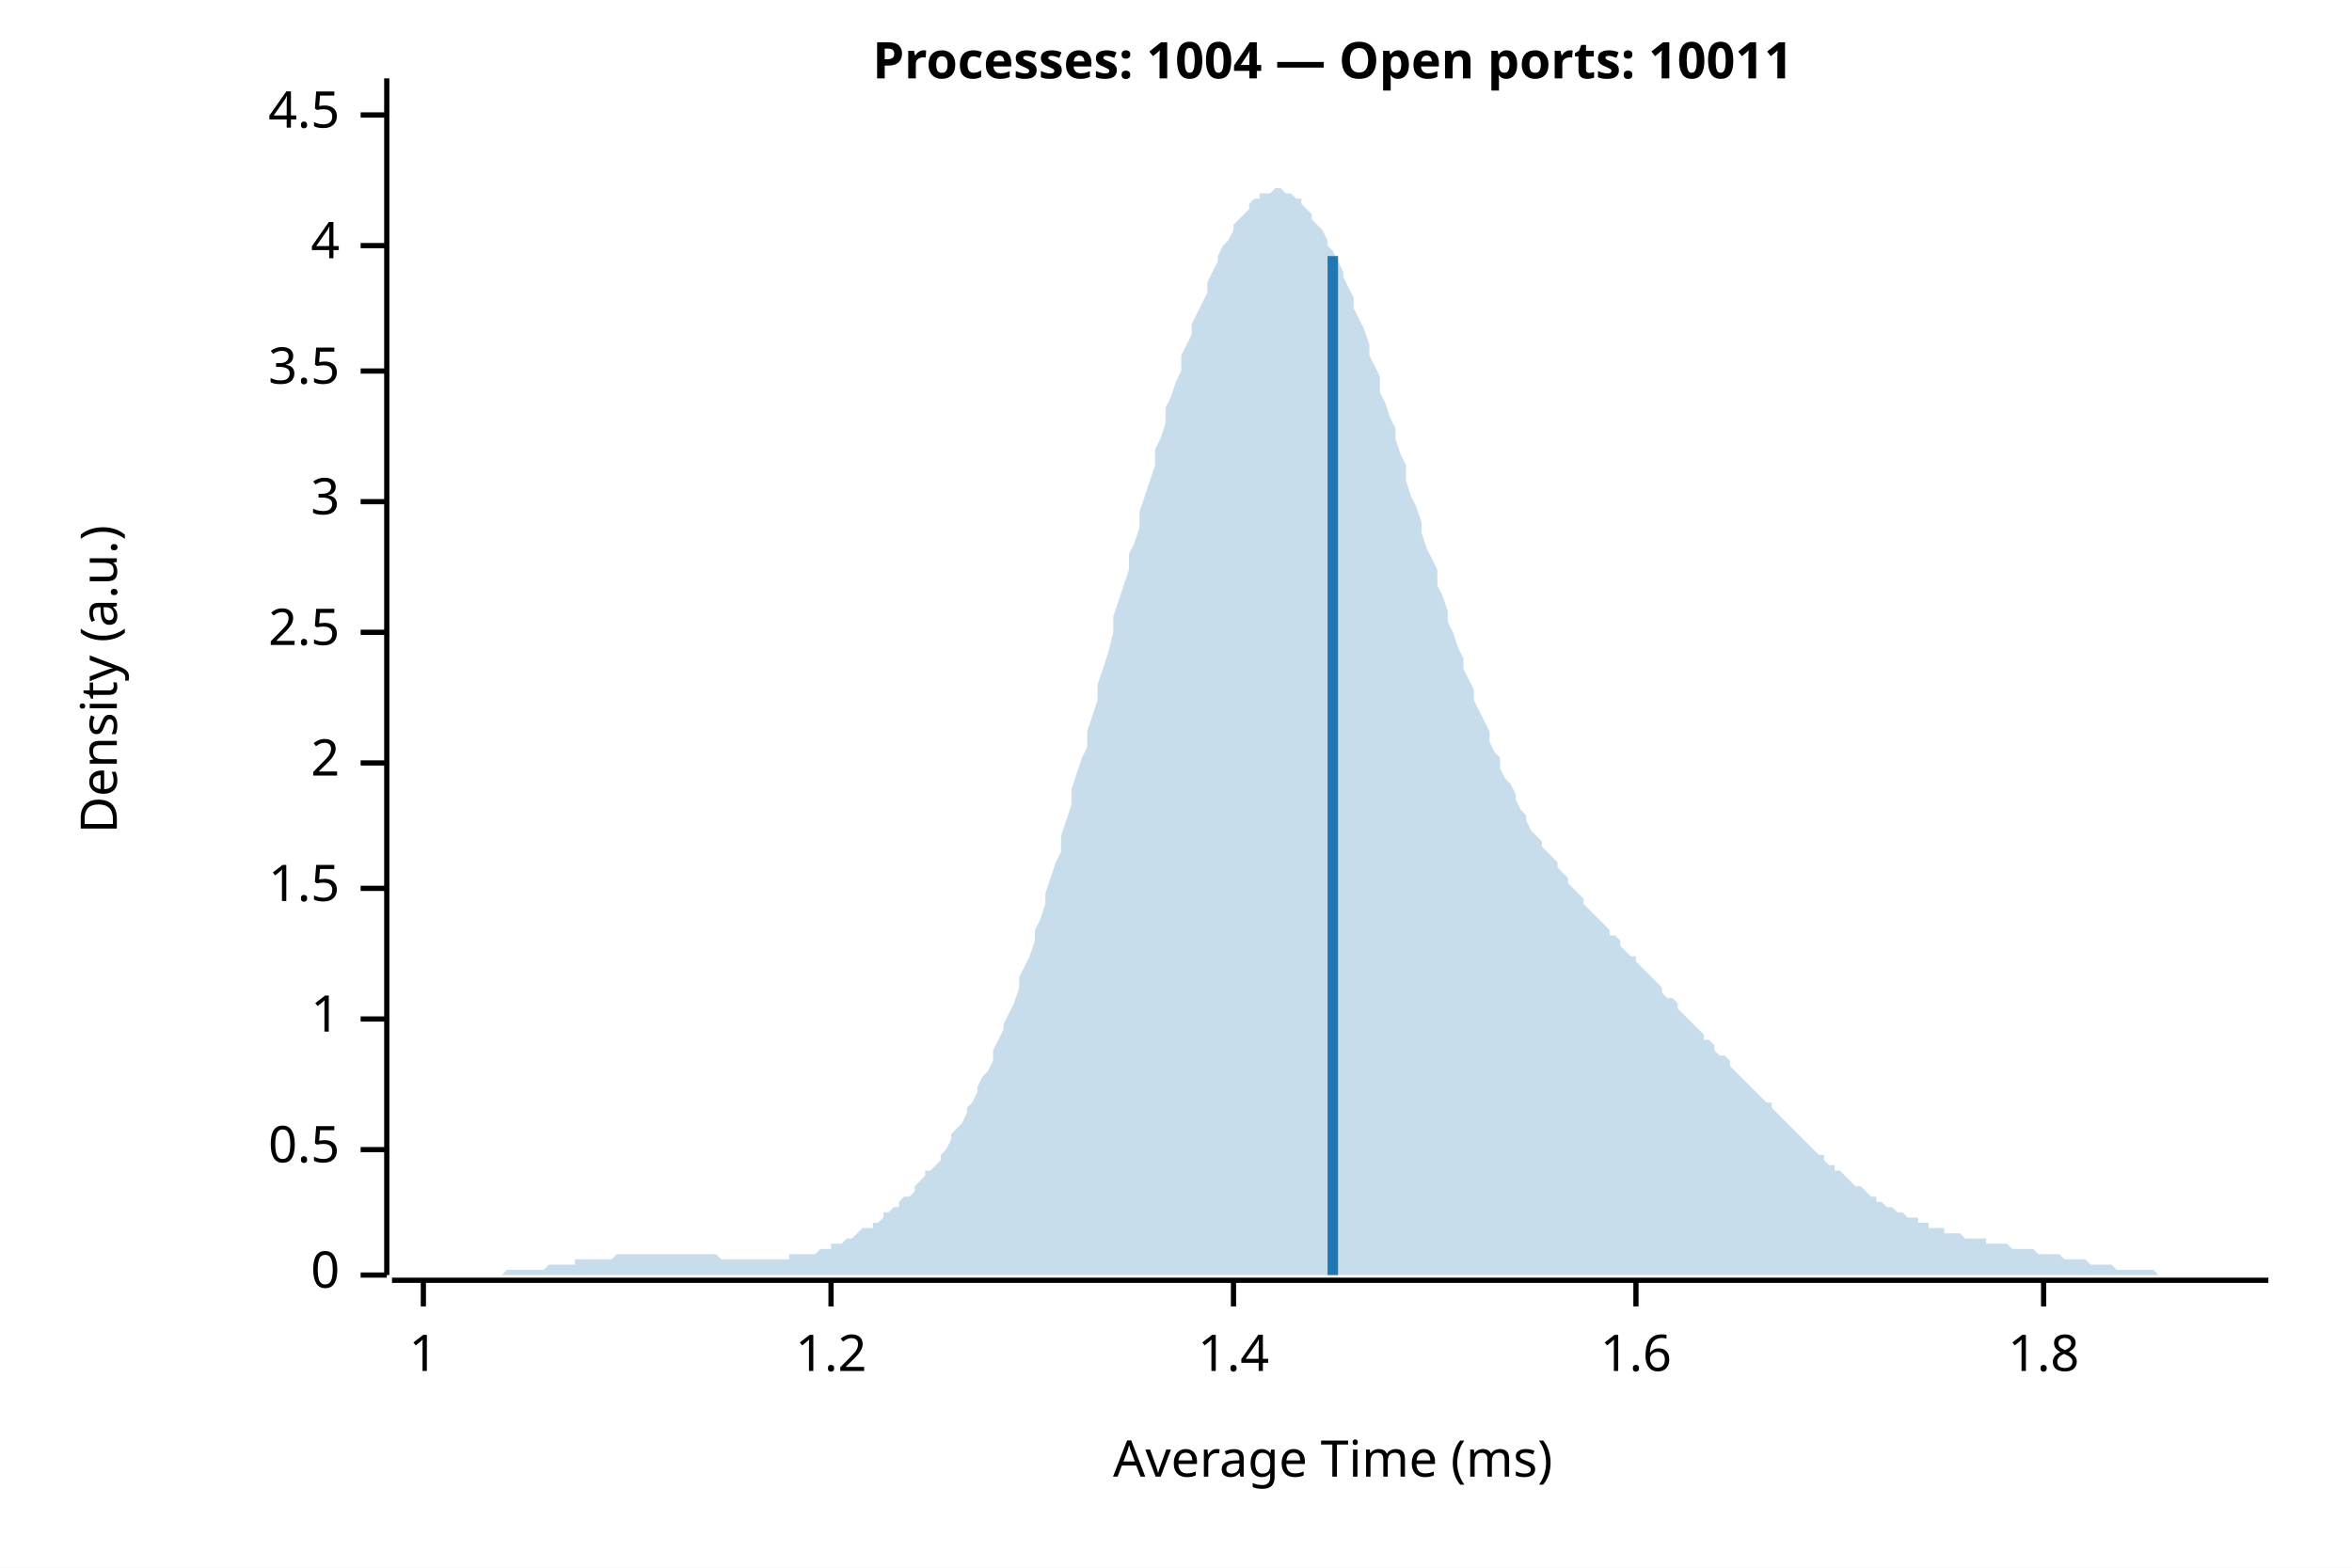
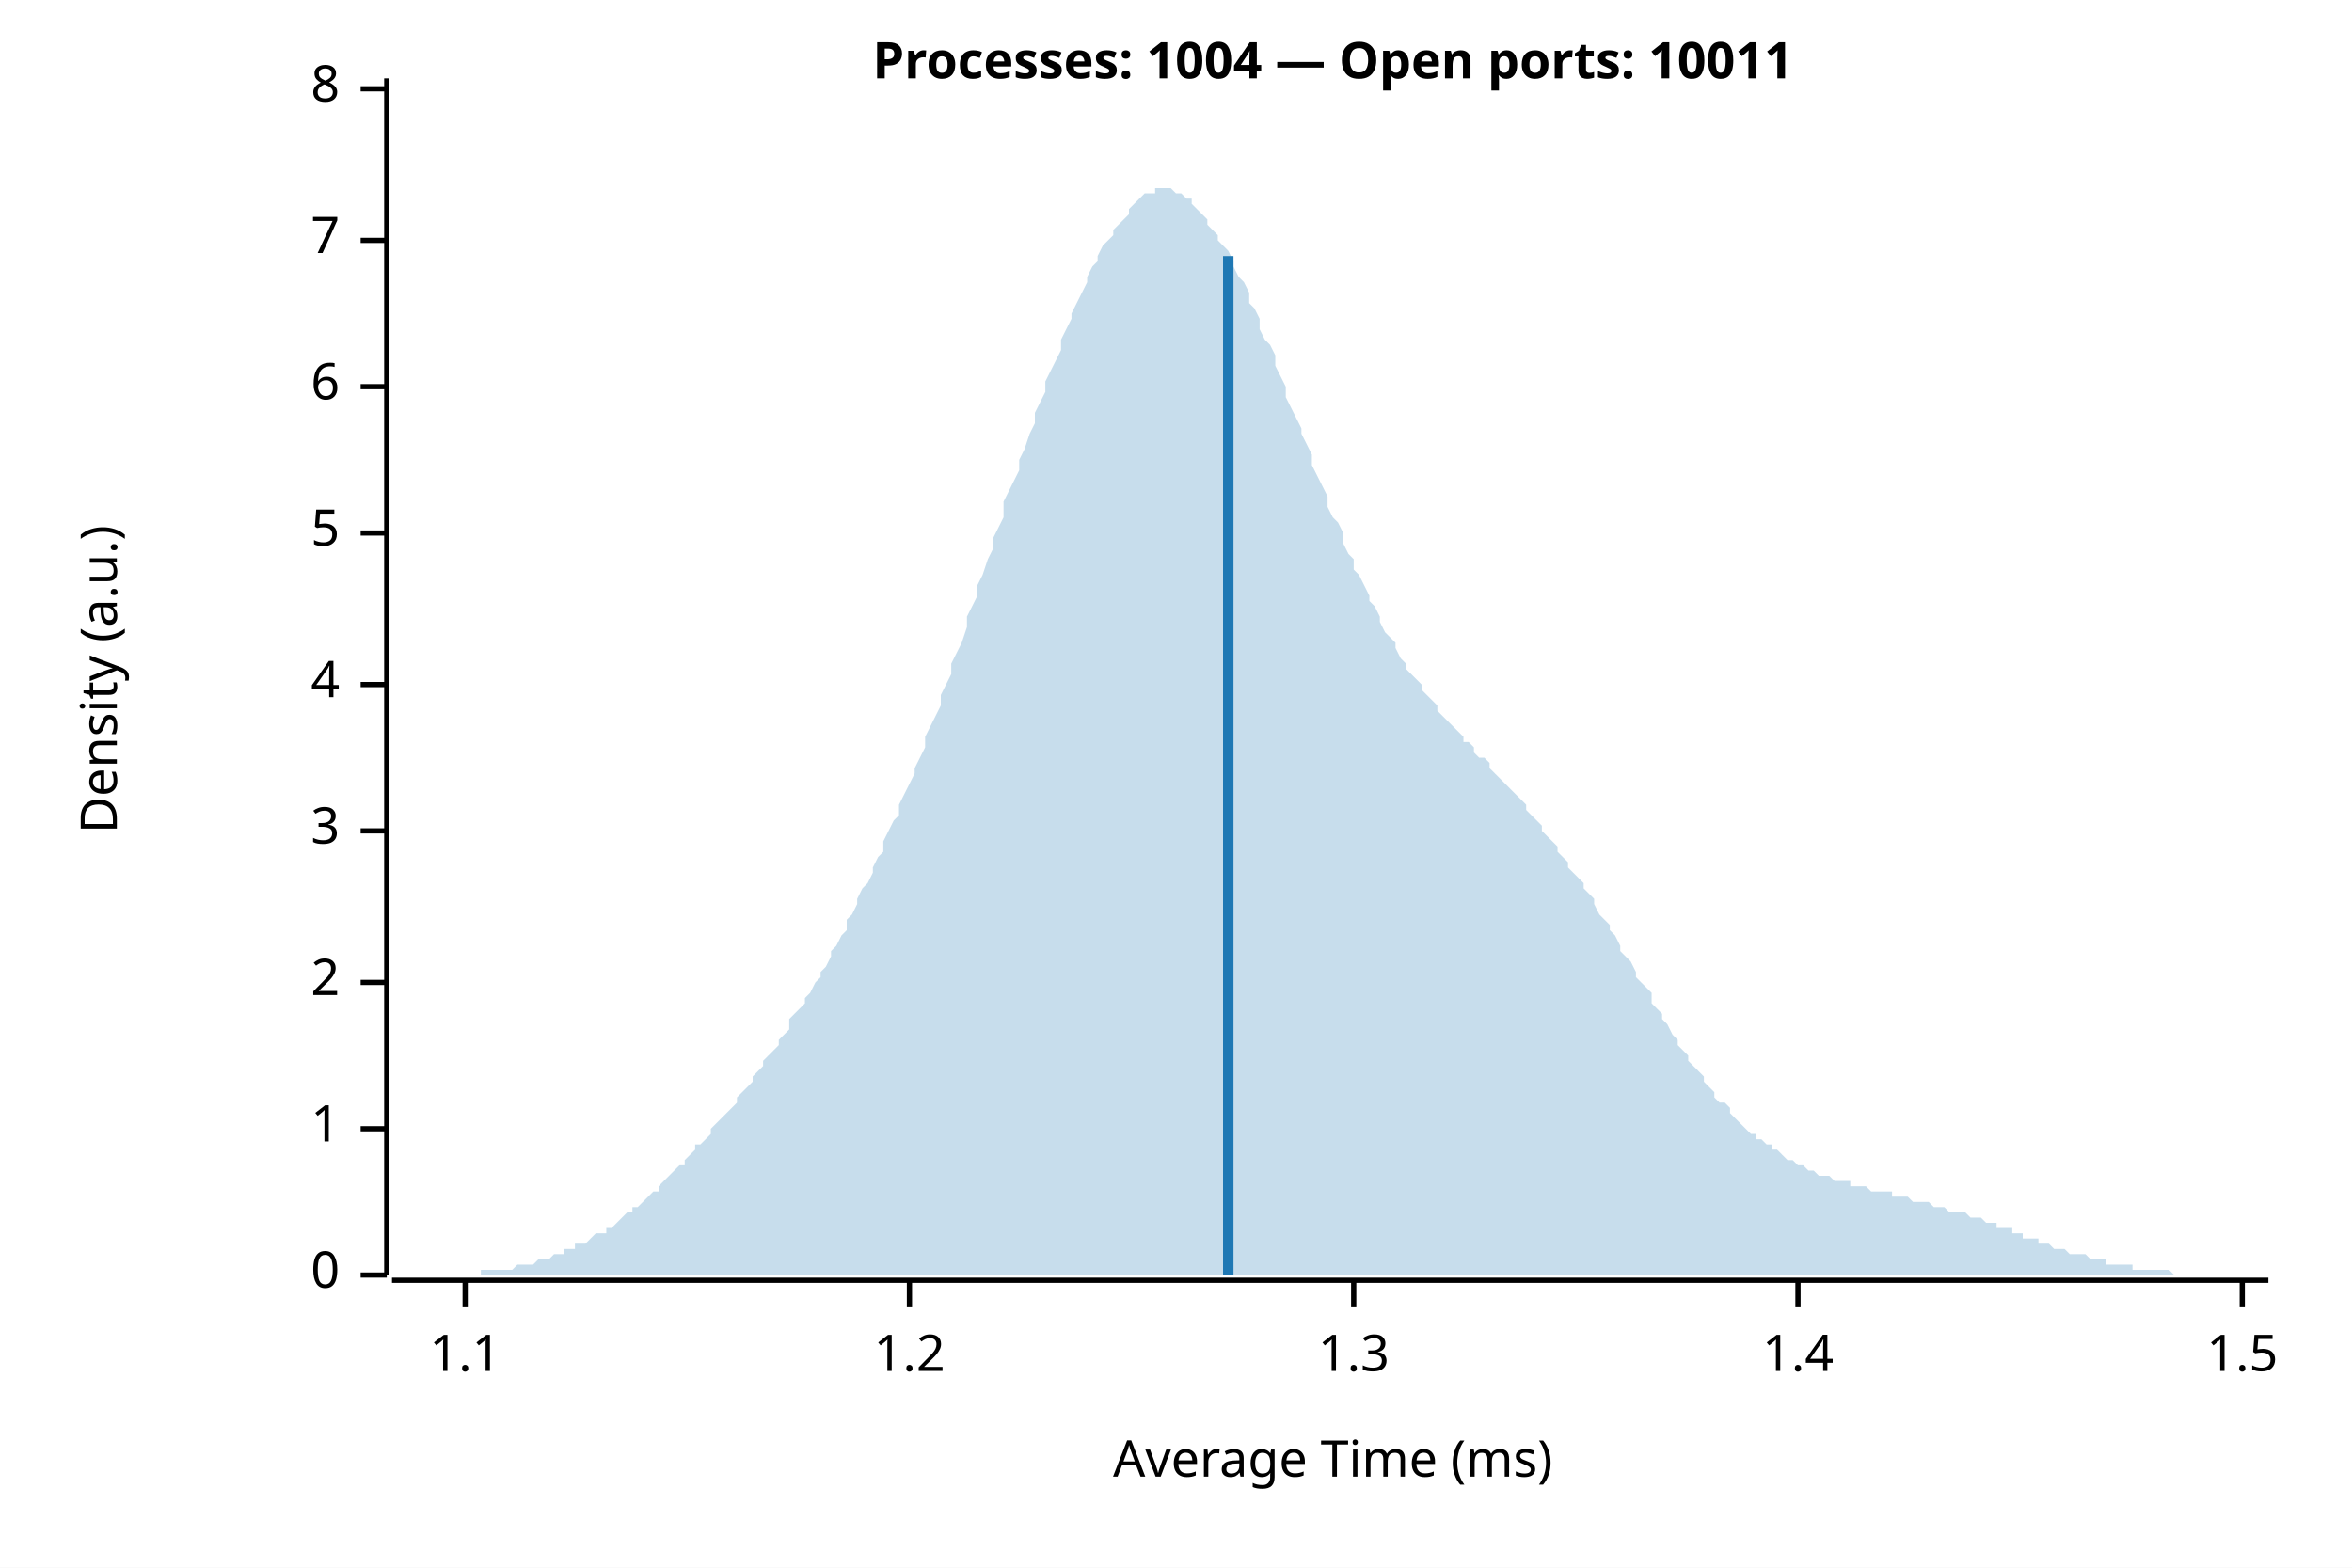
<svg xmlns="http://www.w3.org/2000/svg" width="450" height="300" viewBox="0 0 450 300">
  <rect width="100%" height="100%" fill="white" />
  <text x="255" y="15" font-weight="bold" text-anchor="middle" font-family="sans-serif" font-size="9.677" opacity="1" fill="#000000">Processes: 1004 — Open ports: 10011</text>
  <text x="15" y="130" dy="0.76em" text-anchor="middle" font-family="sans-serif" font-size="9.677" opacity="1" fill="#000000" transform="rotate(270, 15, 130)">
Density (a.u.)
</text>
  <text x="255" y="285" dy="-0.5ex" text-anchor="middle" font-family="sans-serif" font-size="9.677" opacity="1" fill="#000000">
Average Time (ms)
</text>
  <polyline fill="none" opacity="1" stroke="#000000" stroke-width="1" points="74,15 74,244 " />
  <text x="65" y="244" dy="0.5ex" text-anchor="end" font-family="sans-serif" font-size="9.677" opacity="1" fill="#000000">
0
</text>
  <polyline fill="none" opacity="1" stroke="#000000" stroke-width="1" points="69,244 74,244 " />
-   <text x="65" y="220" dy="0.5ex" text-anchor="end" font-family="sans-serif" font-size="9.677" opacity="1" fill="#000000">
- 0.5
- </text>
-   <polyline fill="none" opacity="1" stroke="#000000" stroke-width="1" points="69,220 74,220 " />
-   <text x="65" y="195" dy="0.5ex" text-anchor="end" font-family="sans-serif" font-size="9.677" opacity="1" fill="#000000">
+   <text x="65" y="216" dy="0.5ex" text-anchor="end" font-family="sans-serif" font-size="9.677" opacity="1" fill="#000000">
1
</text>
-   <polyline fill="none" opacity="1" stroke="#000000" stroke-width="1" points="69,195 74,195 " />
-   <text x="65" y="170" dy="0.5ex" text-anchor="end" font-family="sans-serif" font-size="9.677" opacity="1" fill="#000000">
+   <polyline fill="none" opacity="1" stroke="#000000" stroke-width="1" points="69,216 74,216 " />
+   <text x="65" y="188" dy="0.5ex" text-anchor="end" font-family="sans-serif" font-size="9.677" opacity="1" fill="#000000">
+ 2
+ </text>
+   <polyline fill="none" opacity="1" stroke="#000000" stroke-width="1" points="69,188 74,188 " />
+   <text x="65" y="159" dy="0.5ex" text-anchor="end" font-family="sans-serif" font-size="9.677" opacity="1" fill="#000000">
+ 3
+ </text>
+   <polyline fill="none" opacity="1" stroke="#000000" stroke-width="1" points="69,159 74,159 " />
+   <text x="65" y="131" dy="0.5ex" text-anchor="end" font-family="sans-serif" font-size="9.677" opacity="1" fill="#000000">
+ 4
+ </text>
+   <polyline fill="none" opacity="1" stroke="#000000" stroke-width="1" points="69,131 74,131 " />
+   <text x="65" y="102" dy="0.5ex" text-anchor="end" font-family="sans-serif" font-size="9.677" opacity="1" fill="#000000">
+ 5
+ </text>
+   <polyline fill="none" opacity="1" stroke="#000000" stroke-width="1" points="69,102 74,102 " />
+   <text x="65" y="74" dy="0.5ex" text-anchor="end" font-family="sans-serif" font-size="9.677" opacity="1" fill="#000000">
+ 6
+ </text>
+   <polyline fill="none" opacity="1" stroke="#000000" stroke-width="1" points="69,74 74,74 " />
+   <text x="65" y="46" dy="0.5ex" text-anchor="end" font-family="sans-serif" font-size="9.677" opacity="1" fill="#000000">
+ 7
+ </text>
+   <polyline fill="none" opacity="1" stroke="#000000" stroke-width="1" points="69,46 74,46 " />
+   <text x="65" y="17" dy="0.5ex" text-anchor="end" font-family="sans-serif" font-size="9.677" opacity="1" fill="#000000">
+ 8
+ </text>
+   <polyline fill="none" opacity="1" stroke="#000000" stroke-width="1" points="69,17 74,17 " />
+   <polyline fill="none" opacity="1" stroke="#000000" stroke-width="1" points="75,245 434,245 " />
+   <text x="89" y="255" dy="0.76em" text-anchor="middle" font-family="sans-serif" font-size="9.677" opacity="1" fill="#000000">
+ 1.1
+ </text>
+   <polyline fill="none" opacity="1" stroke="#000000" stroke-width="1" points="89,245 89,250 " />
+   <text x="174" y="255" dy="0.76em" text-anchor="middle" font-family="sans-serif" font-size="9.677" opacity="1" fill="#000000">
+ 1.2
+ </text>
+   <polyline fill="none" opacity="1" stroke="#000000" stroke-width="1" points="174,245 174,250 " />
+   <text x="259" y="255" dy="0.76em" text-anchor="middle" font-family="sans-serif" font-size="9.677" opacity="1" fill="#000000">
+ 1.3
+ </text>
+   <polyline fill="none" opacity="1" stroke="#000000" stroke-width="1" points="259,245 259,250 " />
+   <text x="344" y="255" dy="0.76em" text-anchor="middle" font-family="sans-serif" font-size="9.677" opacity="1" fill="#000000">
+ 1.4
+ </text>
+   <polyline fill="none" opacity="1" stroke="#000000" stroke-width="1" points="344,245 344,250 " />
+   <text x="429" y="255" dy="0.76em" text-anchor="middle" font-family="sans-serif" font-size="9.677" opacity="1" fill="#000000">
1.5
</text>
-   <polyline fill="none" opacity="1" stroke="#000000" stroke-width="1" points="69,170 74,170 " />
-   <text x="65" y="146" dy="0.5ex" text-anchor="end" font-family="sans-serif" font-size="9.677" opacity="1" fill="#000000">
- 2
- </text>
-   <polyline fill="none" opacity="1" stroke="#000000" stroke-width="1" points="69,146 74,146 " />
-   <text x="65" y="121" dy="0.5ex" text-anchor="end" font-family="sans-serif" font-size="9.677" opacity="1" fill="#000000">
- 2.5
- </text>
-   <polyline fill="none" opacity="1" stroke="#000000" stroke-width="1" points="69,121 74,121 " />
-   <text x="65" y="96" dy="0.5ex" text-anchor="end" font-family="sans-serif" font-size="9.677" opacity="1" fill="#000000">
- 3
- </text>
-   <polyline fill="none" opacity="1" stroke="#000000" stroke-width="1" points="69,96 74,96 " />
-   <text x="65" y="71" dy="0.5ex" text-anchor="end" font-family="sans-serif" font-size="9.677" opacity="1" fill="#000000">
- 3.5
- </text>
-   <polyline fill="none" opacity="1" stroke="#000000" stroke-width="1" points="69,71 74,71 " />
-   <text x="65" y="47" dy="0.5ex" text-anchor="end" font-family="sans-serif" font-size="9.677" opacity="1" fill="#000000">
- 4
- </text>
-   <polyline fill="none" opacity="1" stroke="#000000" stroke-width="1" points="69,47 74,47 " />
-   <text x="65" y="22" dy="0.5ex" text-anchor="end" font-family="sans-serif" font-size="9.677" opacity="1" fill="#000000">
- 4.5
- </text>
-   <polyline fill="none" opacity="1" stroke="#000000" stroke-width="1" points="69,22 74,22 " />
-   <polyline fill="none" opacity="1" stroke="#000000" stroke-width="1" points="75,245 434,245 " />
-   <text x="81" y="255" dy="0.76em" text-anchor="middle" font-family="sans-serif" font-size="9.677" opacity="1" fill="#000000">
- 1
- </text>
-   <polyline fill="none" opacity="1" stroke="#000000" stroke-width="1" points="81,245 81,250 " />
-   <text x="159" y="255" dy="0.76em" text-anchor="middle" font-family="sans-serif" font-size="9.677" opacity="1" fill="#000000">
- 1.2
- </text>
-   <polyline fill="none" opacity="1" stroke="#000000" stroke-width="1" points="159,245 159,250 " />
-   <text x="236" y="255" dy="0.76em" text-anchor="middle" font-family="sans-serif" font-size="9.677" opacity="1" fill="#000000">
- 1.4
- </text>
-   <polyline fill="none" opacity="1" stroke="#000000" stroke-width="1" points="236,245 236,250 " />
-   <text x="313" y="255" dy="0.76em" text-anchor="middle" font-family="sans-serif" font-size="9.677" opacity="1" fill="#000000">
- 1.6
- </text>
-   <polyline fill="none" opacity="1" stroke="#000000" stroke-width="1" points="313,245 313,250 " />
-   <text x="391" y="255" dy="0.76em" text-anchor="middle" font-family="sans-serif" font-size="9.677" opacity="1" fill="#000000">
- 1.8
- </text>
-   <polyline fill="none" opacity="1" stroke="#000000" stroke-width="1" points="391,245 391,250 " />
-   <polygon opacity="0.25" fill="#1F78B4" points="75,244 75,244 76,244 77,244 77,244 78,244 79,244 80,244 80,244 81,244 82,244 82,244 83,244 84,244 85,244 85,244 86,244 87,244 87,244 88,244 89,244 90,244 90,244 91,244 92,244 92,244 93,244 94,244 95,244 95,244 96,244 97,243 98,243 98,243 99,243 100,243 100,243 101,243 102,243 103,243 103,243 104,243 105,242 105,242 106,242 107,242 108,242 108,242 109,242 110,242 110,241 111,241 112,241 113,241 113,241 114,241 115,241 116,241 116,241 117,241 118,240 118,240 119,240 120,240 121,240 121,240 122,240 123,240 123,240 124,240 125,240 126,240 126,240 127,240 128,240 128,240 129,240 130,240 131,240 131,240 132,240 133,240 133,240 134,240 135,240 136,240 136,240 137,240 138,241 139,241 139,241 140,241 141,241 141,241 142,241 143,241 144,241 144,241 145,241 146,241 146,241 147,241 148,241 149,241 149,241 150,241 151,241 151,240 152,240 153,240 154,240 154,240 155,240 156,240 157,239 157,239 158,239 159,239 159,238 160,238 161,238 162,237 162,237 163,237 164,236 164,236 165,235 166,235 167,235 167,234 168,234 169,233 169,232 170,232 171,231 172,231 172,230 173,229 174,229 175,228 175,227 176,226 177,225 177,224 178,224 179,223 180,222 180,221 181,220 182,218 182,217 183,216 184,215 185,213 185,212 186,211 187,209 187,208 188,206 189,205 190,203 190,201 191,199 192,197 192,196 193,194 194,192 195,189 195,187 196,185 197,183 198,180 198,178 199,176 200,173 200,171 201,168 202,165 203,163 203,160 204,157 205,154 205,151 206,148 207,145 208,143 208,140 209,137 210,134 210,131 211,128 212,125 213,121 213,118 214,115 215,112 216,109 216,106 217,104 218,101 218,98 219,95 220,92 221,89 221,86 222,84 223,81 223,78 224,76 225,73 226,71 226,68 227,66 228,64 228,62 229,60 230,58 231,56 231,54 232,52 233,50 233,49 234,47 235,46 236,44 236,43 237,42 238,41 239,40 239,39 240,38 241,38 241,37 242,37 243,37 244,36 244,36 245,36 246,37 246,37 247,37 248,38 249,38 249,39 250,40 251,41 251,42 252,43 253,44 254,46 254,47 255,48 256,50 257,52 257,53 258,55 259,57 259,59 260,61 261,63 262,66 262,68 263,70 264,72 264,75 265,77 266,80 267,82 267,84 268,87 269,89 269,92 270,95 271,97 272,100 272,102 273,105 274,107 275,109 275,112 276,114 277,117 277,119 278,121 279,124 280,126 280,128 281,130 282,132 282,134 283,136 284,138 285,140 285,142 286,144 287,145 287,147 288,149 289,150 290,152 290,153 291,155 292,156 292,157 293,159 294,160 295,161 295,162 296,163 297,164 298,165 298,166 299,167 300,168 300,169 301,170 302,171 303,172 303,173 304,174 305,175 305,175 306,176 307,177 308,178 308,179 309,179 310,180 310,181 311,182 312,183 313,183 313,184 314,185 315,186 316,187 316,187 317,188 318,189 318,190 319,191 320,191 321,192 321,193 322,194 323,195 323,195 324,196 325,197 326,198 326,199 327,199 328,200 328,201 329,202 330,202 331,203 331,204 332,205 333,206 333,206 334,207 335,208 336,209 336,209 337,210 338,211 339,211 339,212 340,213 341,214 341,214 342,215 343,216 344,217 344,217 345,218 346,219 346,219 347,220 348,221 349,221 349,222 350,223 351,223 351,224 352,224 353,225 354,226 354,226 355,227 356,227 357,228 357,228 358,229 359,229 359,230 360,230 361,231 362,231 362,231 363,232 364,232 364,232 365,233 366,233 367,233 367,234 368,234 369,234 369,235 370,235 371,235 372,235 372,236 373,236 374,236 375,236 375,236 376,237 377,237 377,237 378,237 379,237 380,237 380,238 381,238 382,238 382,238 383,238 384,238 385,239 385,239 386,239 387,239 387,239 388,239 389,239 390,240 390,240 391,240 392,240 392,240 393,240 394,240 395,241 395,241 396,241 397,241 398,241 398,241 399,241 400,242 400,242 401,242 402,242 403,242 403,242 404,242 405,243 405,243 406,243 407,243 408,243 408,243 409,243 410,243 410,243 411,243 412,243 413,244 413,244 414,244 415,244 416,244 416,244 417,244 418,244 418,244 419,244 420,244 421,244 421,244 422,244 423,244 423,244 424,244 425,244 426,244 426,244 427,244 428,244 428,244 429,244 430,244 431,244 431,244 432,244 433,244 434,244 434,244 75,244 " />
-   <polyline fill="none" opacity="1" stroke="#1F78B4" stroke-width="2" points="255,244 255,49 " />
+   <polyline fill="none" opacity="1" stroke="#000000" stroke-width="1" points="429,245 429,250 " />
+   <polygon opacity="0.25" fill="#1F78B4" points="75,244 75,244 76,244 77,244 77,244 78,244 79,244 80,244 80,244 81,244 82,244 82,244 83,244 84,244 85,244 85,244 86,244 87,244 87,244 88,244 89,244 90,244 90,244 91,244 92,244 92,243 93,243 94,243 95,243 95,243 96,243 97,243 98,243 98,243 99,242 100,242 100,242 101,242 102,242 103,241 103,241 104,241 105,241 105,241 106,240 107,240 108,240 108,239 109,239 110,239 110,238 111,238 112,238 113,237 113,237 114,236 115,236 116,236 116,235 117,235 118,234 118,234 119,233 120,232 121,232 121,231 122,231 123,230 123,230 124,229 125,228 126,228 126,227 127,226 128,225 128,225 129,224 130,223 131,223 131,222 132,221 133,220 133,219 134,219 135,218 136,217 136,216 137,215 138,214 139,213 139,213 140,212 141,211 141,210 142,209 143,208 144,207 144,206 145,205 146,204 146,203 147,202 148,201 149,200 149,199 150,198 151,197 151,195 152,194 153,193 154,192 154,191 155,190 156,188 157,187 157,186 158,185 159,183 159,182 160,181 161,179 162,178 162,176 163,175 164,173 164,172 165,170 166,169 167,167 167,166 168,164 169,163 169,161 170,159 171,157 172,156 172,154 173,152 174,150 175,148 175,147 176,145 177,143 177,141 178,139 179,137 180,135 180,133 181,131 182,129 182,127 183,125 184,123 185,120 185,118 186,116 187,114 187,112 188,110 189,107 190,105 190,103 191,101 192,99 192,96 193,94 194,92 195,90 195,88 196,86 197,83 198,81 198,79 199,77 200,75 200,73 201,71 202,69 203,67 203,65 204,63 205,61 205,60 206,58 207,56 208,54 208,53 209,51 210,50 210,49 211,47 212,46 213,45 213,44 214,43 215,42 216,41 216,40 217,39 218,38 218,38 219,37 220,37 221,37 221,36 222,36 223,36 223,36 224,36 225,37 226,37 226,37 227,38 228,38 228,39 229,40 230,41 231,42 231,43 232,44 233,45 233,46 234,47 235,48 236,50 236,51 237,53 238,54 239,56 239,58 240,59 241,61 241,63 242,65 243,66 244,68 244,70 245,72 246,74 246,76 247,78 248,80 249,82 249,83 250,85 251,87 251,89 252,91 253,93 254,95 254,97 255,99 256,100 257,102 257,104 258,106 259,107 259,109 260,110 261,112 262,114 262,115 263,116 264,118 264,119 265,121 266,122 267,123 267,124 268,126 269,127 269,128 270,129 271,130 272,131 272,132 273,133 274,134 275,135 275,136 276,137 277,138 277,138 278,139 279,140 280,141 280,142 281,142 282,143 282,144 283,145 284,145 285,146 285,147 286,148 287,149 287,149 288,150 289,151 290,152 290,152 291,153 292,154 292,155 293,156 294,157 295,158 295,159 296,160 297,161 298,162 298,163 299,164 300,165 300,166 301,167 302,168 303,169 303,170 304,171 305,172 305,173 306,175 307,176 308,177 308,178 309,179 310,181 310,182 311,183 312,184 313,186 313,187 314,188 315,189 316,190 316,192 317,193 318,194 318,195 319,196 320,198 321,199 321,200 322,201 323,202 323,203 324,204 325,205 326,206 326,207 327,208 328,209 328,210 329,211 330,211 331,212 331,213 332,214 333,215 333,215 334,216 335,217 336,217 336,218 337,218 338,219 339,219 339,220 340,220 341,221 341,221 342,222 343,222 344,223 344,223 345,223 346,224 346,224 347,224 348,225 349,225 349,225 350,225 351,226 351,226 352,226 353,226 354,226 354,227 355,227 356,227 357,227 357,227 358,228 359,228 359,228 360,228 361,228 362,228 362,229 363,229 364,229 364,229 365,229 366,230 367,230 367,230 368,230 369,230 369,230 370,231 371,231 372,231 372,231 373,232 374,232 375,232 375,232 376,232 377,233 377,233 378,233 379,233 380,234 380,234 381,234 382,234 382,235 383,235 384,235 385,235 385,236 386,236 387,236 387,237 388,237 389,237 390,237 390,238 391,238 392,238 392,238 393,239 394,239 395,239 395,239 396,240 397,240 398,240 398,240 399,240 400,241 400,241 401,241 402,241 403,241 403,242 404,242 405,242 405,242 406,242 407,242 408,242 408,243 409,243 410,243 410,243 411,243 412,243 413,243 413,243 414,243 415,243 416,244 416,244 417,244 418,244 418,244 419,244 420,244 421,244 421,244 422,244 423,244 423,244 424,244 425,244 426,244 426,244 427,244 428,244 428,244 429,244 430,244 431,244 431,244 432,244 433,244 434,244 434,244 75,244 " />
+   <polyline fill="none" opacity="1" stroke="#1F78B4" stroke-width="2" points="235,244 235,49 " />
</svg>
